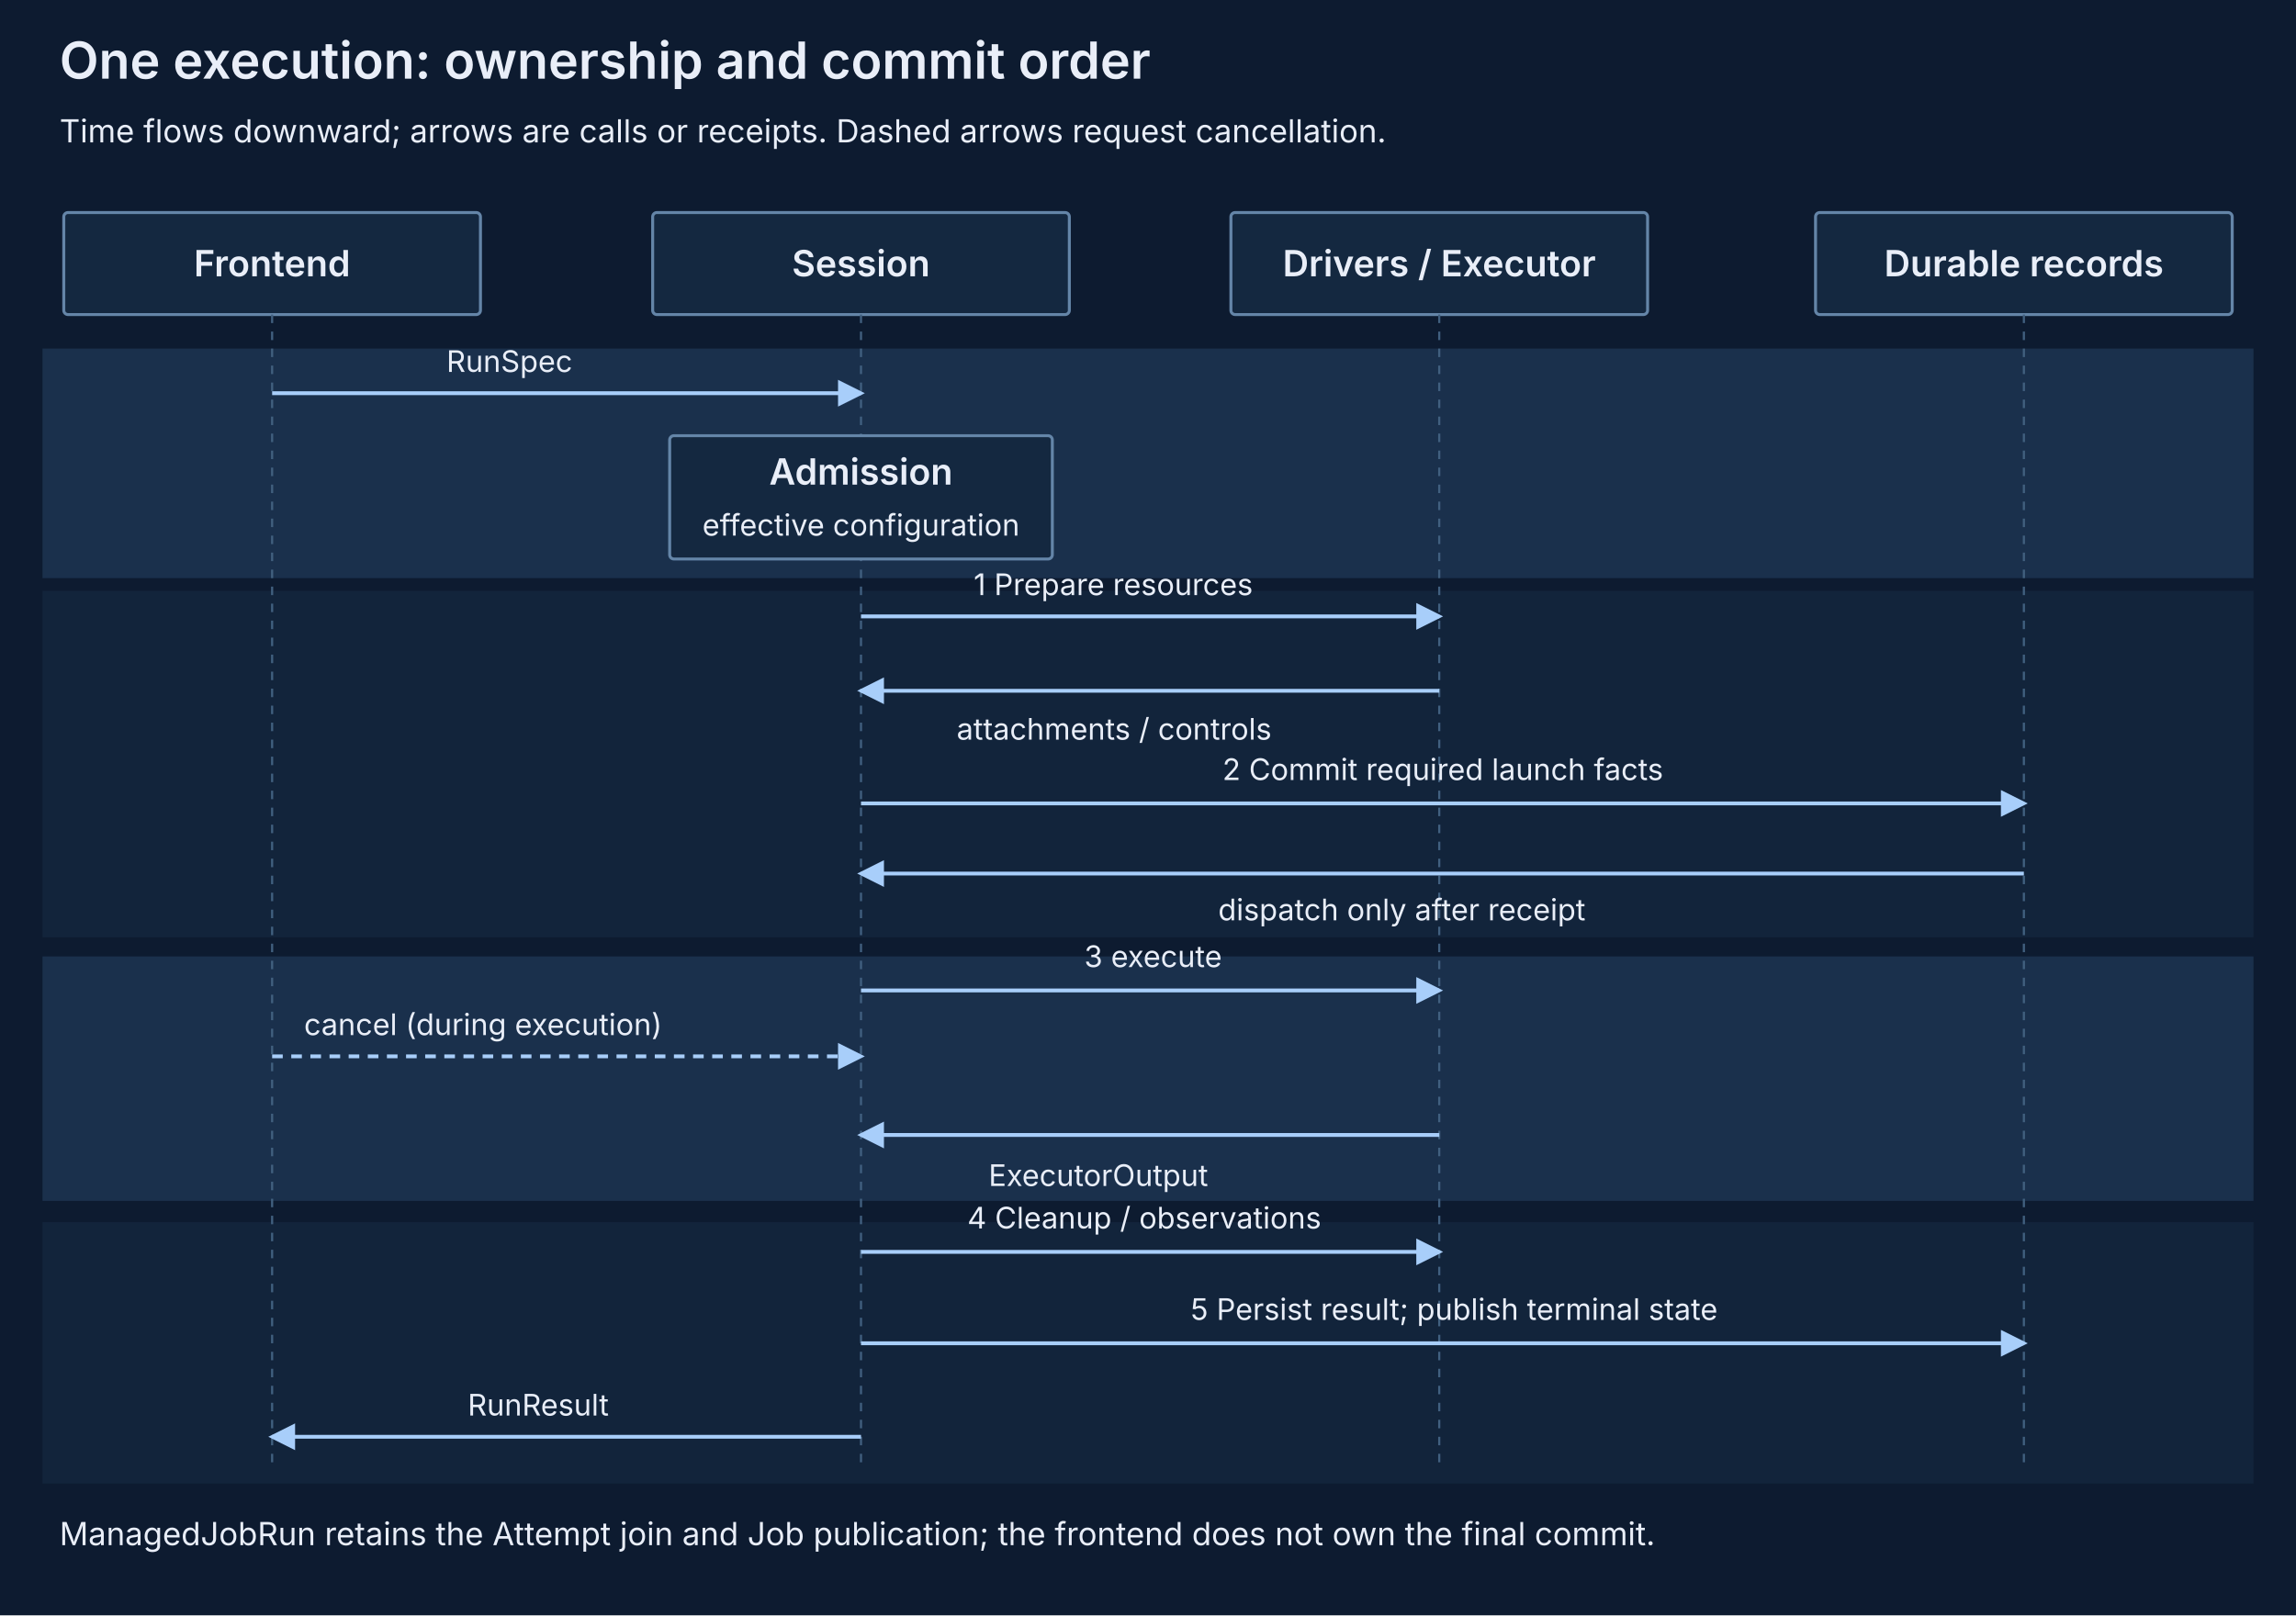
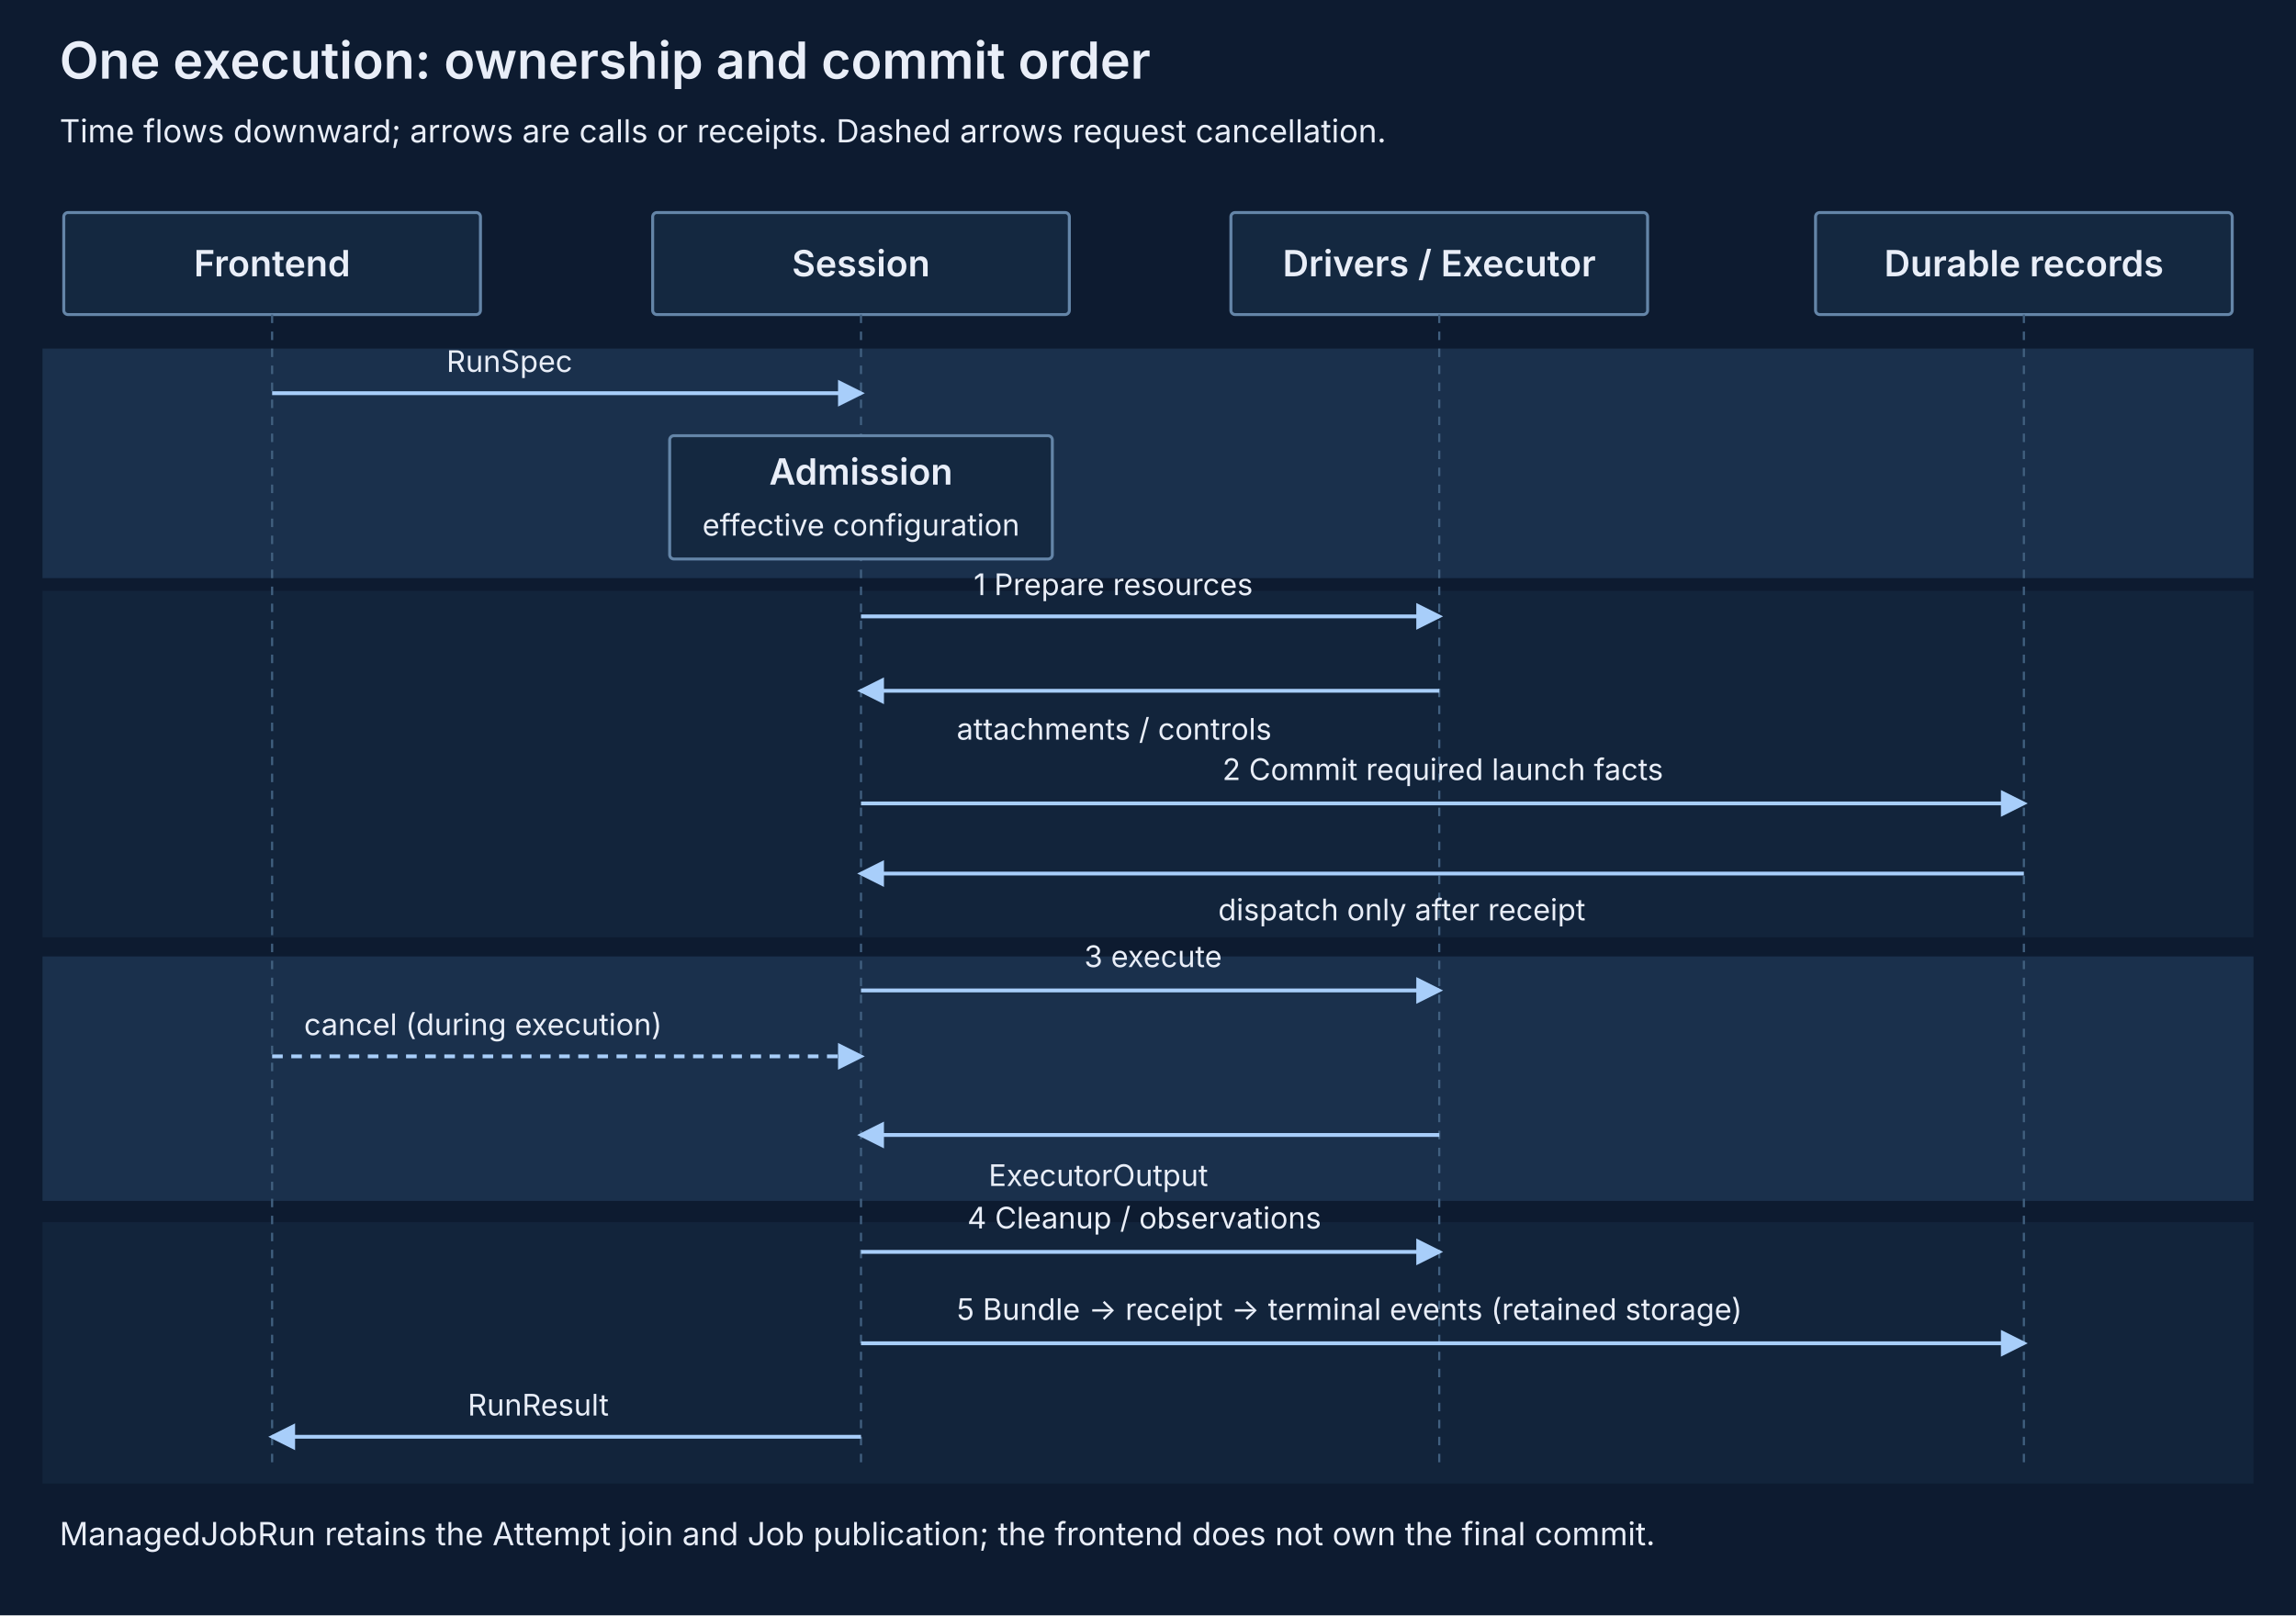
<svg xmlns="http://www.w3.org/2000/svg" width="1080" height="760" viewBox="0 0 1080 760" role="img" aria-labelledby="title desc">
  <defs>
    <marker id="a" markerWidth="7" markerHeight="7" refX="6" refY="3.5" orient="auto">
      <path d="M0 0 L7 3.5 L0 7 Z" fill="#a8cefa" />
    </marker>
    <marker id="change" markerWidth="7" markerHeight="7" refX="6" refY="3.5" orient="auto">
      <path d="M0 0 L7 3.5 L0 7 Z" fill="#e2bd80" />
    </marker>
  </defs>
  <rect width="1080" height="760" fill="#0d1b30" />
  <g font-family="system-ui,-apple-system,BlinkMacSystemFont,Segoe UI,PingFang SC,sans-serif" fill="#e9eef8">
    <text x="28" y="37" font-size="24" font-weight="600">One execution: ownership and commit order</text>
    <text x="28" y="67" font-size="15">Time flows downward; arrows are calls or receipts. Dashed arrows request cancellation.</text>
    <rect x="20" y="164" width="1040" height="108" fill="#1a304c" />
    <rect x="20" y="278" width="1040" height="163" fill="#12243b" />
    <rect x="20" y="450" width="1040" height="115" fill="#1a304c" />
    <rect x="20" y="575" width="1040" height="123" fill="#12243b" />
    <rect x="30" y="100" width="196" height="48" rx="2" fill="#142840" stroke="#6485a8" stroke-width="1.4" />
    <text x="128.0" y="130.0" font-size="17" font-weight="600" text-anchor="middle">Frontend</text>
    <path d="M128 148 V690" stroke="#416080" stroke-dasharray="4 4" />
    <rect x="307" y="100" width="196" height="48" rx="2" fill="#142840" stroke="#6485a8" stroke-width="1.4" />
    <text x="405.0" y="130.0" font-size="17" font-weight="600" text-anchor="middle">Session</text>
    <path d="M405 148 V690" stroke="#416080" stroke-dasharray="4 4" />
    <rect x="579" y="100" width="196" height="48" rx="2" fill="#142840" stroke="#6485a8" stroke-width="1.4" />
    <text x="677.0" y="130.0" font-size="17" font-weight="600" text-anchor="middle">Drivers / Executor</text>
    <path d="M677 148 V690" stroke="#416080" stroke-dasharray="4 4" />
    <rect x="854" y="100" width="196" height="48" rx="2" fill="#142840" stroke="#6485a8" stroke-width="1.4" />
    <text x="952.0" y="130.0" font-size="17" font-weight="600" text-anchor="middle">Durable records</text>
    <path d="M952 148 V690" stroke="#416080" stroke-dasharray="4 4" />
    <polyline points="128,185 405,185" fill="none" stroke="#a8cefa" stroke-width="1.8" stroke-linejoin="round" marker-end="url(#a)" />
    <text x="210" y="175" font-size="14">RunSpec</text>
    <rect x="315" y="205" width="180" height="58" rx="2" fill="#142840" stroke="#6485a8" stroke-width="1.4" />
    <text x="405.0" y="228.0" font-size="17" font-weight="600" text-anchor="middle">Admission</text>
    <text x="405.0" y="252.0" font-size="14" text-anchor="middle">effective configuration</text>
    <polyline points="405,290 677,290" fill="none" stroke="#a8cefa" stroke-width="1.8" stroke-linejoin="round" marker-end="url(#a)" />
    <text x="458" y="280" font-size="14">1 Prepare resources</text>
    <polyline points="677,325 405,325" fill="none" stroke="#a8cefa" stroke-width="1.8" stroke-linejoin="round" marker-end="url(#a)" />
    <text x="450" y="348" font-size="14">attachments / controls</text>
    <polyline points="405,378 952,378" fill="none" stroke="#a8cefa" stroke-width="1.8" stroke-linejoin="round" marker-end="url(#a)" />
    <text x="575" y="367" font-size="14">2 Commit required launch facts</text>
    <polyline points="952,411 405,411" fill="none" stroke="#a8cefa" stroke-width="1.8" stroke-linejoin="round" marker-end="url(#a)" />
    <text x="573" y="433" font-size="14">dispatch only after receipt</text>
    <polyline points="405,466 677,466" fill="none" stroke="#a8cefa" stroke-width="1.8" stroke-linejoin="round" marker-end="url(#a)" />
    <text x="510" y="455" font-size="14">3 execute</text>
    <polyline points="128,497 405,497" fill="none" stroke="#a8cefa" stroke-width="1.8" stroke-linejoin="round" marker-end="url(#a)" stroke-dasharray="5 4" />
    <text x="143" y="487" font-size="14">cancel (during execution)</text>
    <polyline points="677,534 405,534" fill="none" stroke="#a8cefa" stroke-width="1.8" stroke-linejoin="round" marker-end="url(#a)" />
    <text x="465" y="558" font-size="14">ExecutorOutput</text>
    <polyline points="405,589 677,589" fill="none" stroke="#a8cefa" stroke-width="1.8" stroke-linejoin="round" marker-end="url(#a)" />
    <text x="455" y="578" font-size="14">4 Cleanup / observations</text>
    <polyline points="405,632 952,632" fill="none" stroke="#a8cefa" stroke-width="1.8" stroke-linejoin="round" marker-end="url(#a)" />
-     <text x="560" y="621" font-size="14">5 Persist result; publish terminal state</text>
+     <text x="450" y="621" font-size="14">5 Bundle → receipt → terminal events (retained storage)</text>
    <polyline points="405,676 128,676" fill="none" stroke="#a8cefa" stroke-width="1.8" stroke-linejoin="round" marker-end="url(#a)" />
    <text x="220" y="666" font-size="14">RunResult</text>
    <text x="28" y="727" font-size="15">ManagedJobRun retains the Attempt join and Job publication; the frontend does not own the final commit.</text>
  </g>
</svg>
